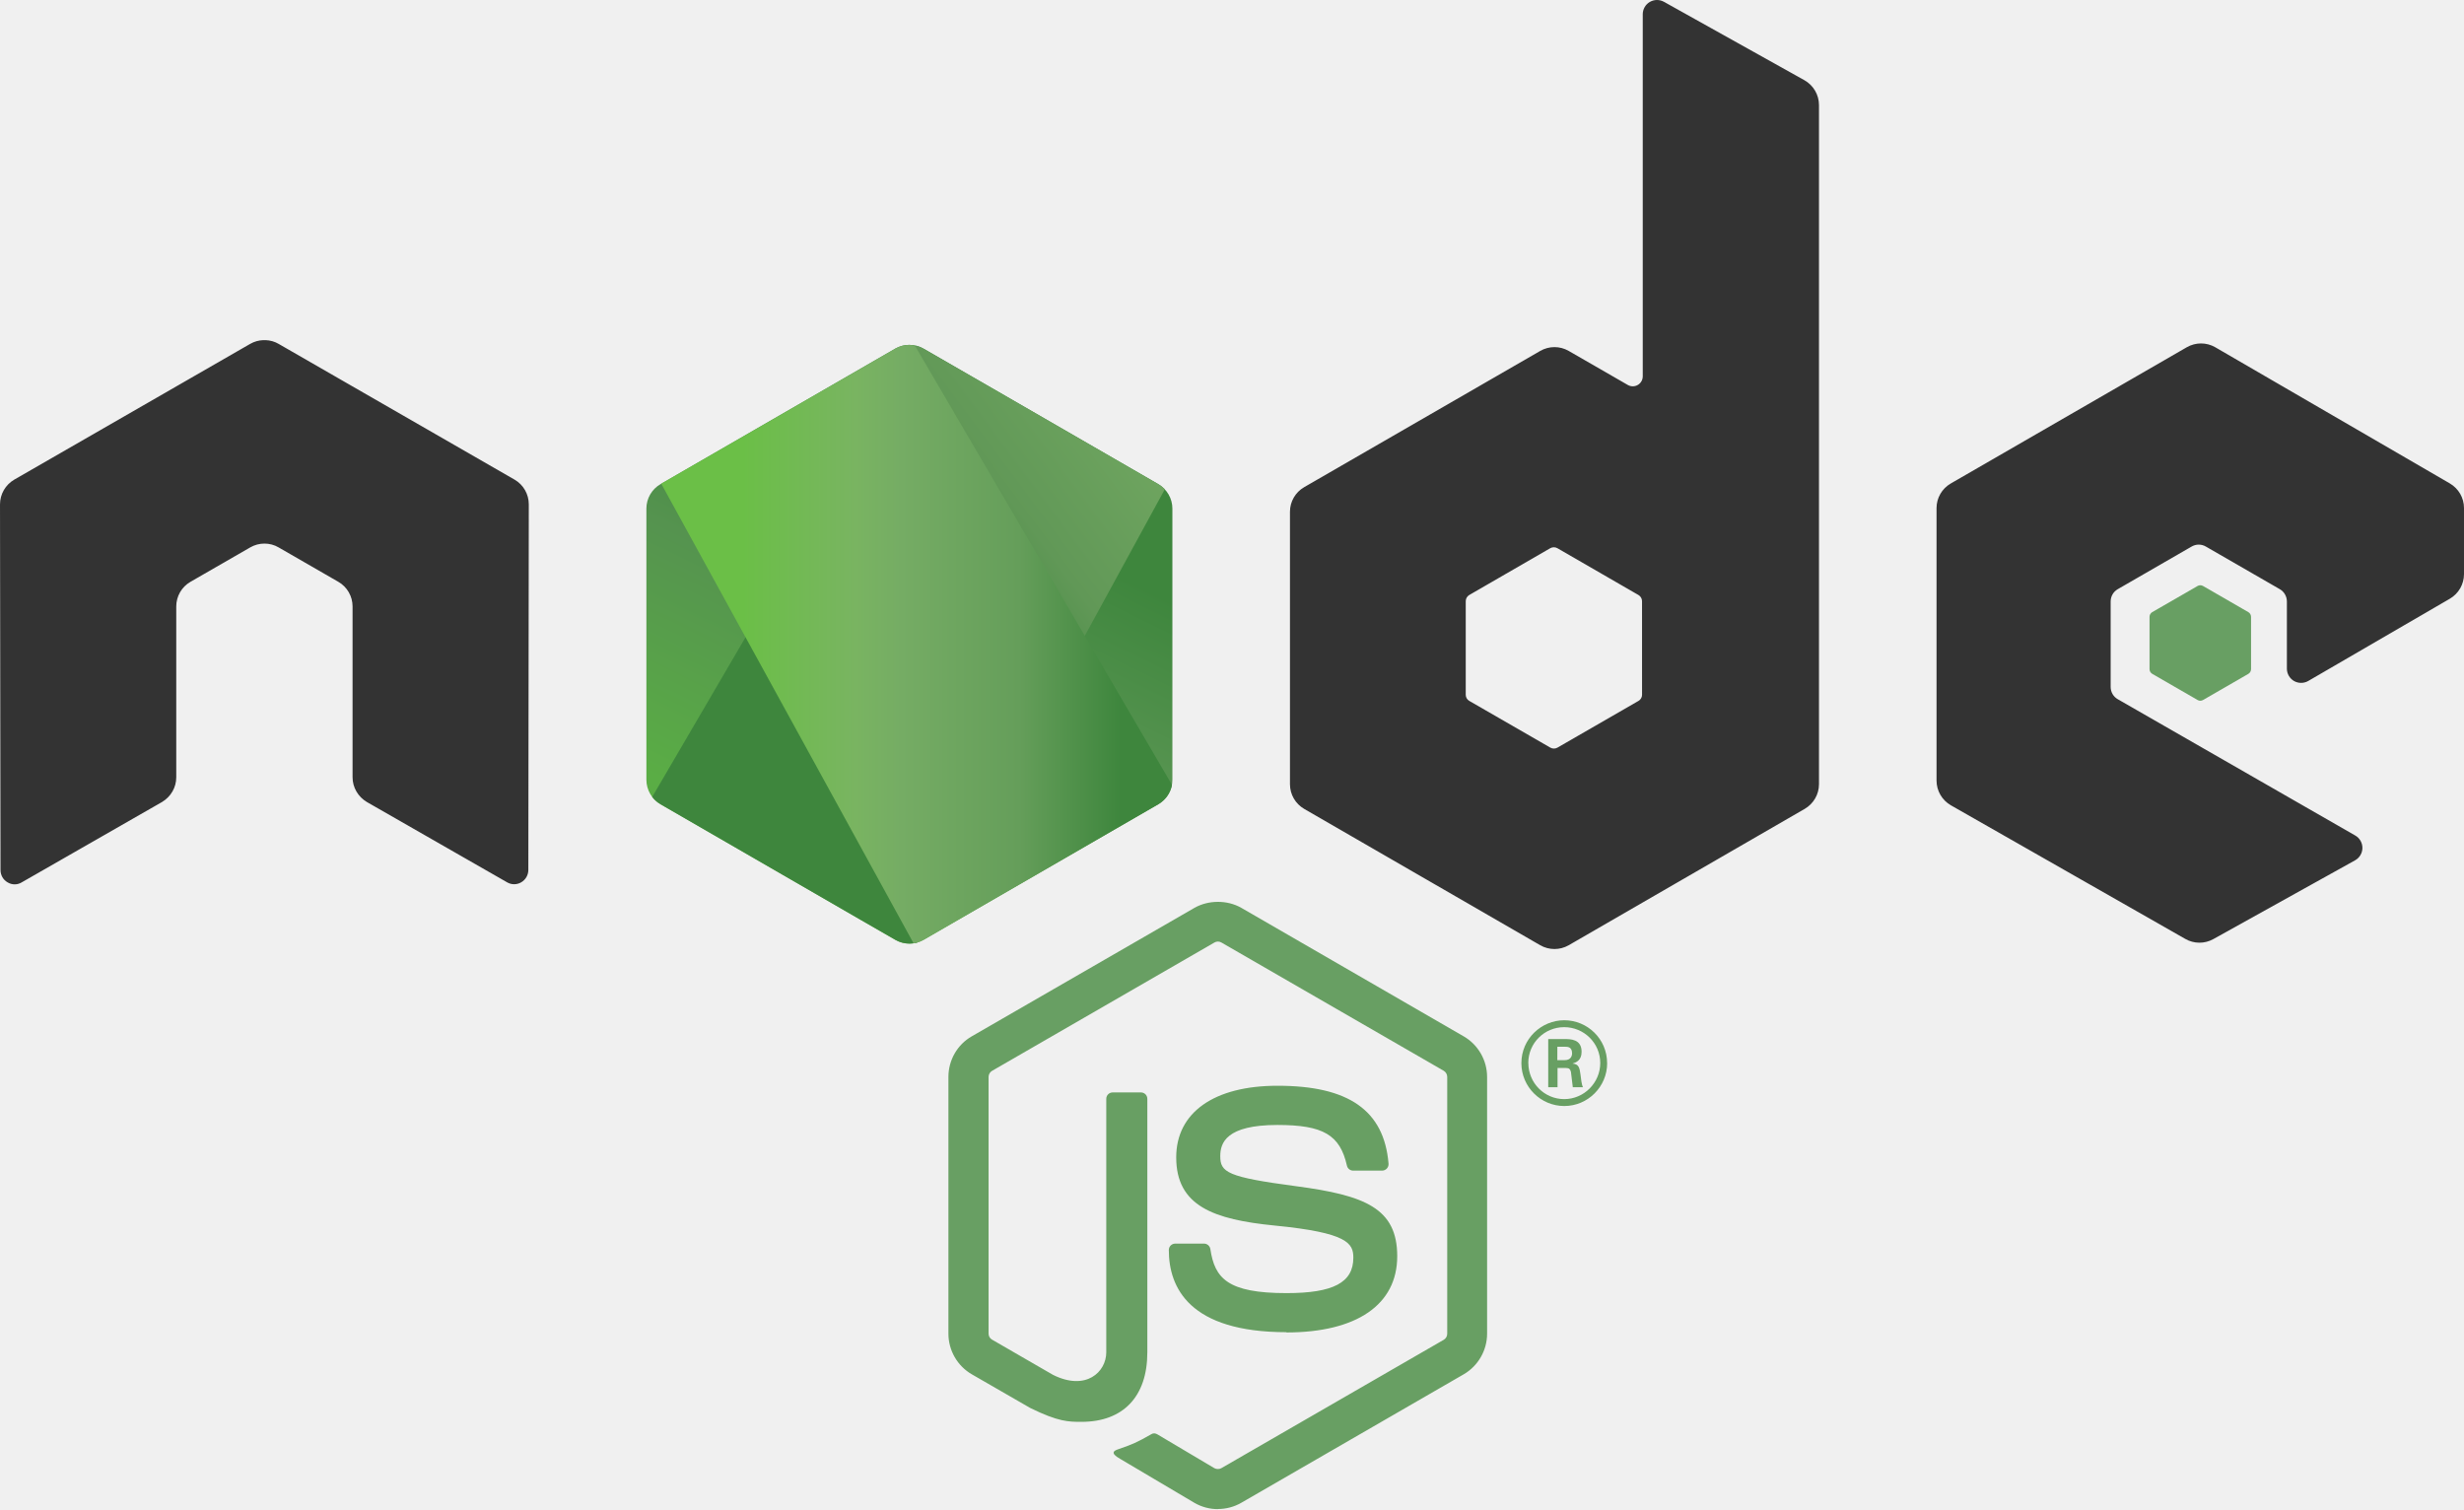
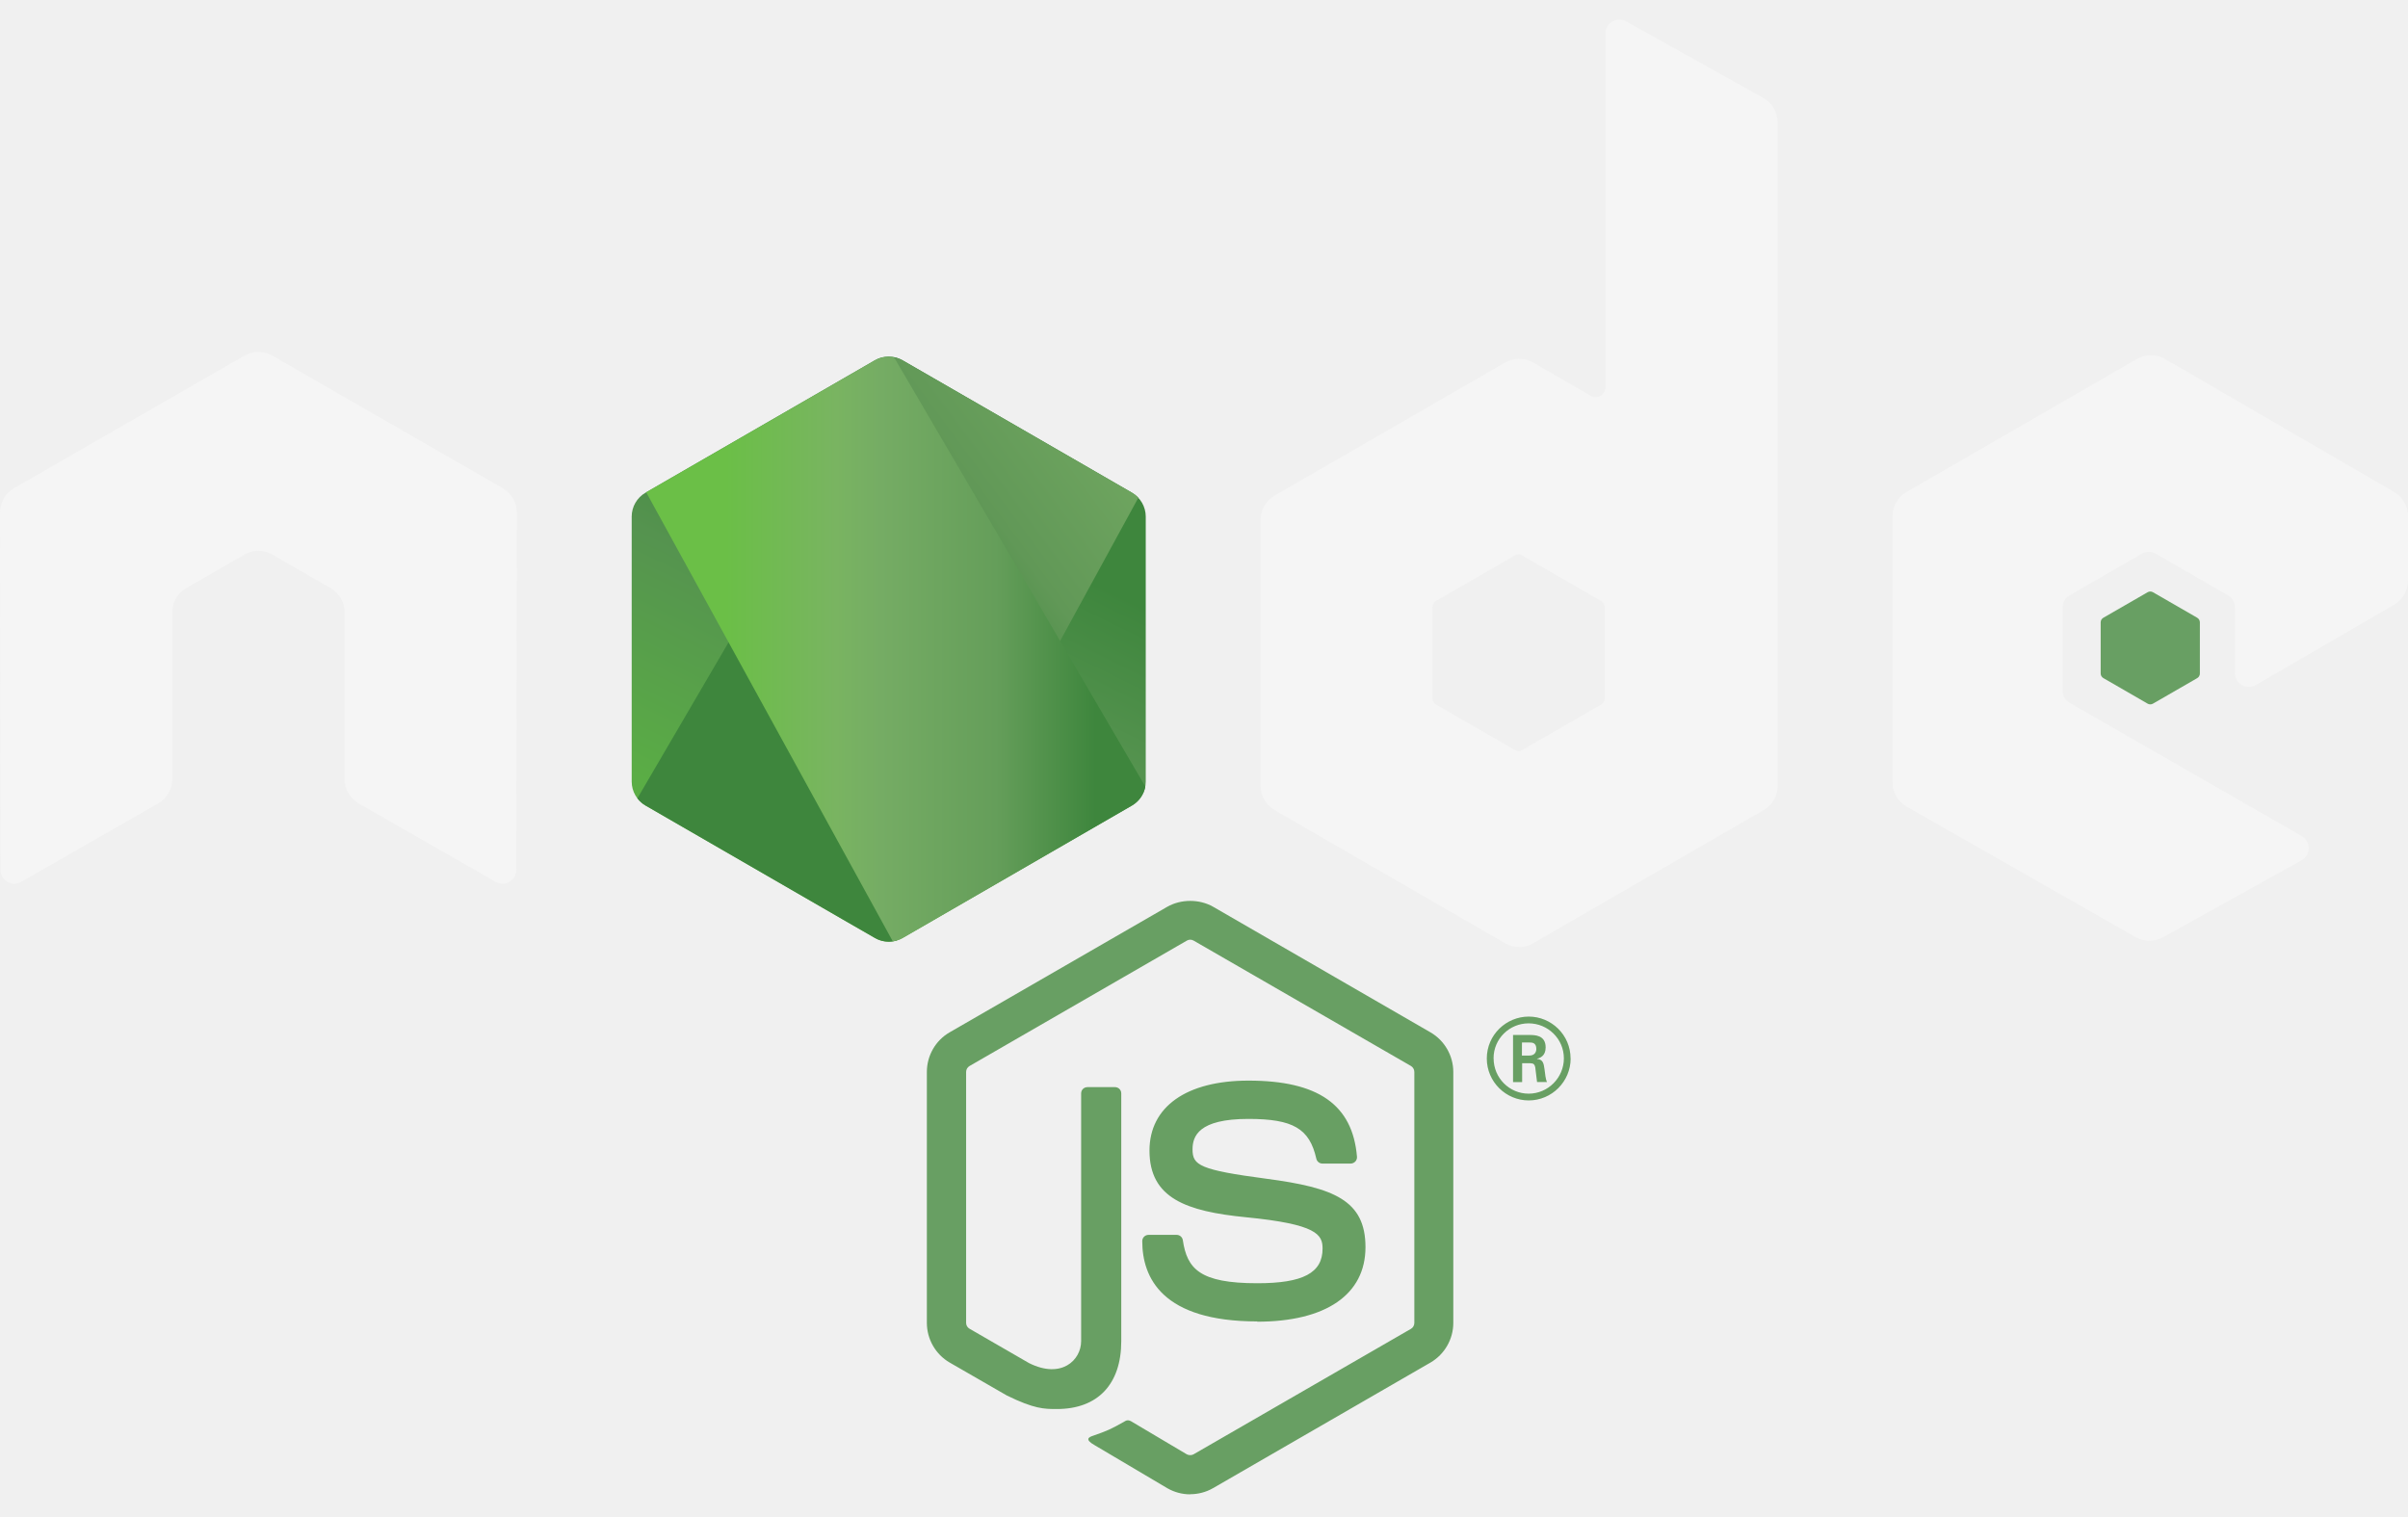
- <svg xmlns="http://www.w3.org/2000/svg" width="589.827" height="361.238" version="1.2" viewBox="0 0 442.37 270.929">
+ <svg xmlns="http://www.w3.org/2000/svg" width="100" height="63" viewBox="0 0 100 63" fill="none">
+   <g clip-path="url(#clip0_572_3482)">
+     <path d="M49.426 62.059C49.096 62.059 48.769 61.972 48.479 61.806L45.464 60.021C45.014 59.769 45.234 59.68 45.382 59.629C45.983 59.418 46.105 59.371 46.745 59.007C46.813 58.968 46.901 58.982 46.97 59.023L49.286 60.397C49.37 60.442 49.488 60.442 49.566 60.397L58.597 55.184C58.68 55.137 58.735 55.04 58.735 54.94V44.519C58.735 44.415 58.68 44.322 58.595 44.27L49.568 39.062C49.484 39.012 49.373 39.012 49.29 39.062L40.264 44.27C40.177 44.32 40.121 44.417 40.121 44.517V54.938C40.121 55.037 40.175 55.132 40.261 55.18L42.734 56.608C44.077 57.28 44.898 56.489 44.898 55.693V45.407C44.898 45.261 45.013 45.148 45.16 45.148H46.304C46.446 45.148 46.564 45.261 46.564 45.407V55.697C46.564 57.488 45.587 58.516 43.889 58.516C43.367 58.516 42.956 58.516 41.807 57.951L39.438 56.586C38.853 56.247 38.491 55.614 38.491 54.938V44.517C38.491 43.839 38.853 43.206 39.438 42.871L48.478 37.656C49.05 37.333 49.81 37.333 50.377 37.656L59.406 42.873C59.989 43.21 60.353 43.841 60.353 44.519V54.94C60.353 55.616 59.989 56.247 59.406 56.586L50.377 61.801C50.088 61.968 49.76 62.054 49.425 62.054" fill="#689F63" />
+     <path d="M52.216 54.878C48.264 54.878 47.436 53.064 47.436 51.543C47.436 51.398 47.552 51.283 47.697 51.283H48.864C48.993 51.283 49.101 51.377 49.121 51.504C49.298 52.693 49.822 53.292 52.212 53.292C54.115 53.292 54.924 52.862 54.924 51.853C54.924 51.272 54.694 50.84 51.737 50.551C49.264 50.306 47.736 49.762 47.736 47.784C47.736 45.962 49.273 44.877 51.848 44.877C54.739 44.877 56.172 45.88 56.353 48.037C56.36 48.111 56.333 48.184 56.283 48.238C56.233 48.29 56.163 48.322 56.091 48.322H54.917C54.795 48.322 54.689 48.236 54.664 48.118C54.382 46.868 53.699 46.468 51.843 46.468C49.766 46.468 49.524 47.191 49.524 47.734C49.524 48.392 49.809 48.584 52.612 48.955C55.388 49.323 56.706 49.843 56.706 51.794C56.706 53.761 55.065 54.889 52.203 54.889M63.202 43.837H63.505C63.754 43.837 63.801 43.663 63.801 43.561C63.801 43.294 63.618 43.294 63.517 43.294H63.205L63.202 43.837ZM62.834 42.982H63.505C63.736 42.982 64.188 42.982 64.188 43.498C64.188 43.857 63.957 43.932 63.819 43.977C64.089 43.995 64.107 44.171 64.143 44.42C64.161 44.576 64.19 44.845 64.245 44.935H63.831C63.819 44.845 63.756 44.348 63.756 44.321C63.729 44.21 63.691 44.156 63.553 44.156H63.212V44.938H62.834V42.982ZM62.027 43.954C62.027 44.764 62.68 45.419 63.483 45.419C64.292 45.419 64.945 44.75 64.945 43.954C64.945 43.143 64.283 42.499 63.48 42.499C62.689 42.499 62.025 43.134 62.025 43.952M65.226 43.959C65.226 44.917 64.441 45.7 63.485 45.7C62.536 45.7 61.744 44.926 61.744 43.959C61.744 42.973 62.554 42.218 63.485 42.218C64.423 42.218 65.223 42.975 65.223 43.959" fill="#689F63" />
+     <path fill-rule="evenodd" clip-rule="evenodd" d="M21.461 21.283C21.461 20.867 21.241 20.485 20.883 20.278L11.308 14.769C11.146 14.674 10.965 14.625 10.781 14.618H10.682C10.499 14.625 10.318 14.674 10.153 14.769L0.579 20.278C0.222 20.486 0 20.868 0 21.284L0.021 36.122C0.021 36.328 0.127 36.52 0.308 36.622C0.484 36.73 0.706 36.73 0.882 36.622L6.574 33.362C6.934 33.148 7.153 32.77 7.153 32.359V25.427C7.153 25.013 7.372 24.631 7.731 24.425L10.154 23.029C10.334 22.925 10.531 22.874 10.733 22.874C10.931 22.874 11.133 22.925 11.308 23.029L13.73 24.424C14.088 24.63 14.309 25.012 14.309 25.426V32.357C14.309 32.769 14.531 33.149 14.888 33.361L20.577 36.619C20.755 36.725 20.978 36.725 21.155 36.619C21.331 36.517 21.442 36.325 21.442 36.119L21.461 21.283ZM66.642 29.009C66.642 29.112 66.587 29.208 66.497 29.259L63.209 31.154C63.119 31.206 63.009 31.206 62.92 31.154L59.631 29.259C59.54 29.207 59.486 29.112 59.486 29.009V25.212C59.486 25.108 59.54 25.013 59.628 24.961L62.915 23.062C63.006 23.01 63.117 23.01 63.207 23.062L66.496 24.961C66.586 25.013 66.641 25.108 66.641 25.212L66.642 29.009ZM67.53 0.887C67.351 0.787 67.132 0.79 66.955 0.893C66.779 0.997 66.67 1.187 66.67 1.393V16.086C66.67 16.231 66.593 16.364 66.468 16.437C66.343 16.509 66.189 16.509 66.063 16.437L63.665 15.055C63.307 14.849 62.868 14.849 62.509 15.055L52.931 20.583C52.573 20.789 52.352 21.171 52.352 21.582V32.641C52.352 33.054 52.573 33.434 52.931 33.642L62.509 39.174C62.867 39.379 63.307 39.379 63.666 39.174L73.244 33.64C73.601 33.432 73.822 33.052 73.822 32.638V5.078C73.822 4.658 73.594 4.272 73.228 4.067L67.53 0.887ZM99.425 25.112C99.781 24.905 100 24.524 100 24.112V21.432C100 21.02 99.781 20.64 99.424 20.432L89.907 14.907C89.548 14.699 89.107 14.699 88.747 14.907L79.172 20.434C78.812 20.642 78.593 21.022 78.593 21.436V32.49C78.593 32.906 78.817 33.29 79.176 33.496L88.691 38.919C89.041 39.12 89.471 39.122 89.826 38.925L95.581 35.727C95.762 35.625 95.877 35.433 95.877 35.225C95.877 35.017 95.766 34.823 95.586 34.721L85.951 29.192C85.77 29.09 85.659 28.898 85.659 28.692V25.224C85.659 25.017 85.768 24.826 85.949 24.723L88.946 22.994C89.125 22.89 89.344 22.89 89.523 22.994L92.522 24.723C92.701 24.825 92.812 25.017 92.812 25.223V27.949C92.812 28.155 92.923 28.347 93.101 28.451C93.28 28.553 93.501 28.553 93.68 28.449L99.425 25.112Z" fill="#F5F5F5" />
+     <path fill-rule="evenodd" clip-rule="evenodd" d="M89.187 24.595C89.255 24.555 89.34 24.555 89.409 24.595L91.247 25.655C91.315 25.695 91.357 25.768 91.357 25.847V27.97C91.357 28.049 91.315 28.122 91.247 28.162L89.409 29.222C89.34 29.262 89.255 29.262 89.187 29.222L87.351 28.162C87.281 28.122 87.237 28.049 87.237 27.97V25.847C87.237 25.768 87.278 25.695 87.348 25.655L89.187 24.595Z" fill="#689F63" />
+     <mask id="mask0_572_3482" style="mask-type:luminance" maskUnits="userSpaceOnUse" x="26" y="14" width="22" height="26">
+       <path d="M36.333 14.962L26.809 20.459C26.452 20.665 26.233 21.045 26.233 21.455V32.457C26.233 32.868 26.452 33.247 26.809 33.453L36.333 38.954C36.689 39.159 37.128 39.159 37.484 38.954L47.007 33.453C47.362 33.247 47.581 32.867 47.581 32.457V21.455C47.581 21.045 47.362 20.665 47.004 20.459L37.483 14.962C37.304 14.86 37.105 14.809 36.907 14.809C36.708 14.809 36.509 14.86 36.33 14.962" fill="white" />
+     </mask>
+     <g mask="url(#mask0_572_3482)">
+       <path d="M57.205 19.526L30.369 6.372L16.609 34.442L43.444 47.597L57.205 19.526Z" fill="url(#paint0_linear_572_3482)" />
+     </g>
+     <mask id="mask1_572_3482" style="mask-type:luminance" maskUnits="userSpaceOnUse" x="26" y="14" width="22" height="26">
+       <path d="M26.469 33.155C26.56 33.274 26.674 33.376 26.808 33.453L34.978 38.172L36.339 38.954C36.542 39.072 36.774 39.121 37.002 39.104C37.078 39.098 37.154 39.084 37.228 39.063L47.273 20.671C47.196 20.587 47.106 20.517 47.005 20.459L40.769 16.858L37.473 14.961C37.379 14.907 37.278 14.868 37.174 14.841L26.469 33.155Z" fill="white" />
+     </mask>
+     <g mask="url(#mask1_572_3482)">
+       <path d="M14.866 23.416L33.815 49.063L58.876 30.548L39.925 4.902L14.866 23.416Z" fill="url(#paint1_linear_572_3482)" />
+     </g>
+     <mask id="mask2_572_3482" style="mask-type:luminance" maskUnits="userSpaceOnUse" x="26" y="14" width="22" height="26">
+       <path d="M36.793 14.815C36.633 14.831 36.477 14.88 36.333 14.962L26.836 20.444L37.077 39.095C37.219 39.075 37.359 39.027 37.486 38.954L47.009 33.453C47.303 33.282 47.504 32.994 47.565 32.667L37.126 14.834C37.049 14.819 36.972 14.811 36.893 14.811C36.862 14.811 36.83 14.812 36.798 14.815" fill="white" />
+     </mask>
+     <g mask="url(#mask2_572_3482)">
+       <path d="M26.836 14.811V39.096H47.561V14.811H26.836Z" fill="url(#paint2_linear_572_3482)" />
+     </g>
+   </g>
  <defs>
-     <clipPath id="a">
-       <path d="M239.03 226.605l-42.13 24.317c-1.578.91-2.546 2.59-2.546 4.406v48.668c0 1.817.968 3.496 2.546 4.406l42.133 24.336c1.575.907 3.517.907 5.09 0l42.126-24.336c1.57-.91 2.54-2.59 2.54-4.406v-48.668c0-1.816-.97-3.496-2.55-4.406l-42.12-24.317c-.79-.453-1.67-.68-2.55-.68-.88 0-1.76.227-2.55.68" />
-     </clipPath>
-     <linearGradient id="b" x1="-.348" x2="1.251" gradientTransform="rotate(116.114 53.1 202.97) scale(86.48)" gradientUnits="userSpaceOnUse">
-       <stop offset=".3" stop-color="#3E863D" />
-       <stop offset=".5" stop-color="#55934F" />
-       <stop offset=".8" stop-color="#5AAD45" />
+     <linearGradient id="paint0_linear_572_3482" x1="43.779" y1="12.928" x2="30.02" y2="40.996" gradientUnits="userSpaceOnUse">
+       <stop offset="0.3" stop-color="#3E863D" />
+       <stop offset="0.5" stop-color="#55934F" />
+       <stop offset="0.8" stop-color="#5AAD45" />
    </linearGradient>
-     <clipPath id="c">
-       <path d="M195.398 307.086c.403.523.907.976 1.5 1.316l36.14 20.875 6.02 3.46c.9.52 1.926.74 2.934.665.336-.027.672-.09 1-.183l44.434-81.36c-.34-.37-.738-.68-1.184-.94l-27.586-15.93-14.582-8.39c-.414-.24-.863-.41-1.32-.53zm0 0" />
-     </clipPath>
-     <linearGradient id="d" x1="-.456" x2=".582" gradientTransform="rotate(-36.46 550.846 -214.337) scale(132.798)" gradientUnits="userSpaceOnUse">
-       <stop offset=".57" stop-color="#3E863D" />
-       <stop offset=".72" stop-color="#619857" />
+     <linearGradient id="paint1_linear_572_3482" x1="24.454" y1="36.387" x2="49.516" y2="17.869" gradientUnits="userSpaceOnUse">
+       <stop offset="0.57" stop-color="#3E863D" />
+       <stop offset="0.72" stop-color="#619857" />
      <stop offset="1" stop-color="#76AC64" />
    </linearGradient>
-     <clipPath id="e">
-       <path d="M241.066 225.953c-.707.07-1.398.29-2.035.652l-42.01 24.247 45.3 82.51c.63-.09 1.25-.3 1.81-.624l42.13-24.336c1.3-.754 2.19-2.03 2.46-3.476l-46.18-78.89c-.34-.067-.68-.102-1.03-.102-.14 0-.28.007-.42.02" />
+     <linearGradient id="paint2_linear_572_3482" x1="26.843" y1="26.954" x2="47.565" y2="26.954" gradientUnits="userSpaceOnUse">
+       <stop offset="0.16" stop-color="#6BBF47" />
+       <stop offset="0.38" stop-color="#79B461" />
+       <stop offset="0.47" stop-color="#75AC64" />
+       <stop offset="0.7" stop-color="#659E5A" />
+       <stop offset="0.9" stop-color="#3E863D" />
+     </linearGradient>
+     <clipPath id="clip0_572_3482">
+       <rect width="100" height="61.245" fill="white" transform="translate(0 0.813843)" />
    </clipPath>
-     <linearGradient id="f" x1=".043" x2=".984" gradientTransform="translate(192.862 279.652) scale(97.417)" gradientUnits="userSpaceOnUse">
-       <stop offset=".16" stop-color="#6BBF47" />
-       <stop offset=".38" stop-color="#79B461" />
-       <stop offset=".47" stop-color="#75AC64" />
-       <stop offset=".7" stop-color="#659E5A" />
-       <stop offset=".9" stop-color="#3E863D" />
-     </linearGradient>
  </defs>
-   <path fill="#689f63" d="M218.647 270.93c-1.46 0-2.91-.383-4.19-1.12l-13.337-7.896c-1.992-1.114-1.02-1.508-.363-1.735 2.656-.93 3.195-1.14 6.03-2.75.298-.17.688-.11.993.07l10.246 6.08c.37.2.895.2 1.238 0l39.95-23.06c.37-.21.61-.64.61-1.08v-46.1c0-.46-.24-.87-.618-1.1l-39.934-23.04c-.37-.22-.86-.22-1.23 0l-39.926 23.04c-.387.22-.633.65-.633 1.09v46.1c0 .44.24.86.62 1.07l10.94 6.32c5.94 2.97 9.57-.53 9.57-4.05v-45.5c0-.65.51-1.15 1.16-1.15h5.06c.63 0 1.15.5 1.15 1.15v45.52c0 7.92-4.32 12.47-11.83 12.47-2.31 0-4.13 0-9.21-2.5l-10.48-6.04c-2.59-1.5-4.19-4.3-4.19-7.29v-46.1c0-3 1.6-5.8 4.19-7.28l39.99-23.07c2.53-1.43 5.89-1.43 8.4 0l39.94 23.08c2.58 1.49 4.19 4.28 4.19 7.28v46.1c0 2.99-1.61 5.78-4.19 7.28l-39.94 23.07c-1.28.74-2.73 1.12-4.21 1.12" />
-   <path fill="#689f63" d="M230.987 239.164c-17.48 0-21.145-8.024-21.145-14.754 0-.64.516-1.15 1.157-1.15h5.16c.57 0 1.05.415 1.14.978.78 5.258 3.1 7.91 13.67 7.91 8.42 0 12-1.902 12-6.367 0-2.57-1.02-4.48-14.1-5.76-10.94-1.08-17.7-3.49-17.7-12.24 0-8.06 6.8-12.86 18.19-12.86 12.79 0 19.13 4.44 19.93 13.98.03.33-.09.65-.31.89-.22.23-.53.37-.85.37h-5.19c-.54 0-1.01-.38-1.12-.9-1.25-5.53-4.27-7.3-12.48-7.3-9.19 0-10.26 3.2-10.26 5.6 0 2.91 1.26 3.76 13.66 5.4 12.28 1.63 18.11 3.93 18.11 12.56 0 8.7-7.26 13.69-19.92 13.69m48.66-48.89h1.34c1.1 0 1.31-.77 1.31-1.22 0-1.18-.81-1.18-1.26-1.18h-1.38zm-1.63-3.78h2.97c1.02 0 3.02 0 3.02 2.28 0 1.59-1.02 1.92-1.63 2.12 1.19.08 1.27.86 1.43 1.96.08.69.21 1.88.45 2.28h-1.83c-.05-.4-.33-2.6-.33-2.72-.12-.49-.29-.73-.9-.73h-1.51v3.46h-1.67zm-3.57 4.3c0 3.58 2.89 6.48 6.44 6.48 3.58 0 6.47-2.96 6.47-6.48 0-3.59-2.93-6.44-6.48-6.44-3.5 0-6.44 2.81-6.44 6.43m14.16.03c0 4.24-3.47 7.7-7.7 7.7-4.2 0-7.7-3.42-7.7-7.7 0-4.36 3.58-7.7 7.7-7.7 4.15 0 7.69 3.35 7.69 7.7" />
-   <path fill="#333" fill-rule="evenodd" d="M94.936 90.55c0-1.84-.97-3.53-2.558-4.445l-42.356-24.37c-.715-.42-1.516-.64-2.328-.67h-.438c-.812.03-1.613.25-2.34.67L2.562 86.105C.984 87.025 0 88.715 0 90.555l.093 65.64c0 .91.47 1.76 1.27 2.21.78.48 1.76.48 2.54 0l25.18-14.42c1.59-.946 2.56-2.618 2.56-4.44V108.88c0-1.83.97-3.52 2.555-4.43l10.72-6.174c.796-.46 1.67-.688 2.56-.688.876 0 1.77.226 2.544.687l10.715 6.172c1.586.91 2.56 2.6 2.56 4.43v30.663c0 1.82.983 3.5 2.565 4.44l25.164 14.41c.79.47 1.773.47 2.56 0 .776-.45 1.268-1.3 1.268-2.21zm199.868 34.176c0 .457-.243.88-.64 1.106l-14.548 8.386c-.395.227-.883.227-1.277 0l-14.55-8.386c-.4-.227-.64-.65-.64-1.106V107.93c0-.458.24-.88.63-1.11l14.54-8.4c.4-.23.89-.23 1.29 0l14.55 8.4c.4.23.64.652.64 1.11zM298.734.324c-.794-.442-1.76-.43-2.544.027-.78.46-1.262 1.3-1.262 2.21v65c0 .64-.34 1.23-.894 1.55-.55.32-1.235.32-1.79 0L281.634 63c-1.58-.914-3.526-.914-5.112 0l-42.37 24.453c-1.583.91-2.56 2.6-2.56 4.42v48.92c0 1.83.977 3.51 2.56 4.43l42.37 24.47c1.582.91 3.53.91 5.117 0l42.37-24.48c1.58-.92 2.56-2.6 2.56-4.43V18.863c0-1.856-1.01-3.563-2.63-4.47zm141.093 107.164c1.574-.914 2.543-2.602 2.543-4.422V91.21c0-1.824-.97-3.507-2.547-4.425l-42.1-24.44c-1.59-.92-3.54-.92-5.13 0l-42.36 24.45c-1.59.92-2.56 2.6-2.56 4.43v48.9c0 1.84.99 3.54 2.58 4.45l42.09 23.99c1.55.89 3.45.9 5.02.03l25.46-14.15c.8-.45 1.31-1.3 1.31-2.22 0-.92-.49-1.78-1.29-2.23l-42.62-24.46c-.8-.45-1.29-1.3-1.29-2.21v-15.34c0-.916.48-1.76 1.28-2.216l13.26-7.65c.79-.46 1.76-.46 2.55 0l13.27 7.65c.79.45 1.28 1.3 1.28 2.21v12.06c0 .91.49 1.76 1.28 2.22.79.45 1.77.45 2.56-.01zm0 0" />
-   <path fill="#689f63" fill-rule="evenodd" d="M394.538 105.2c.3-.177.676-.177.98 0l8.13 4.69c.304.176.49.5.49.85v9.39c0 .35-.186.674-.49.85l-8.13 4.69c-.304.177-.68.177-.98 0l-8.125-4.69c-.31-.176-.5-.5-.5-.85v-9.39c0-.35.18-.674.49-.85zm0 0" />
-   <g clip-path="url(#a)" transform="translate(-78.306 -164.016)">
-     <path fill="url(#b)" d="M331.363 246.793l-118.715-58.19-60.87 124.174L270.49 370.97zm0 0" />
-   </g>
-   <g clip-path="url(#c)" transform="translate(-78.306 -164.016)">
-     <path fill="url(#d)" d="M144.07 264.004l83.825 113.453 110.86-81.906-83.83-113.45zm0 0" />
-   </g>
-   <g clip-path="url(#e)" transform="translate(-78.306 -164.016)">
-     <path fill="url(#f)" d="M197.02 225.934v107.43h91.683v-107.43zm0 0" />
-   </g>
</svg>
